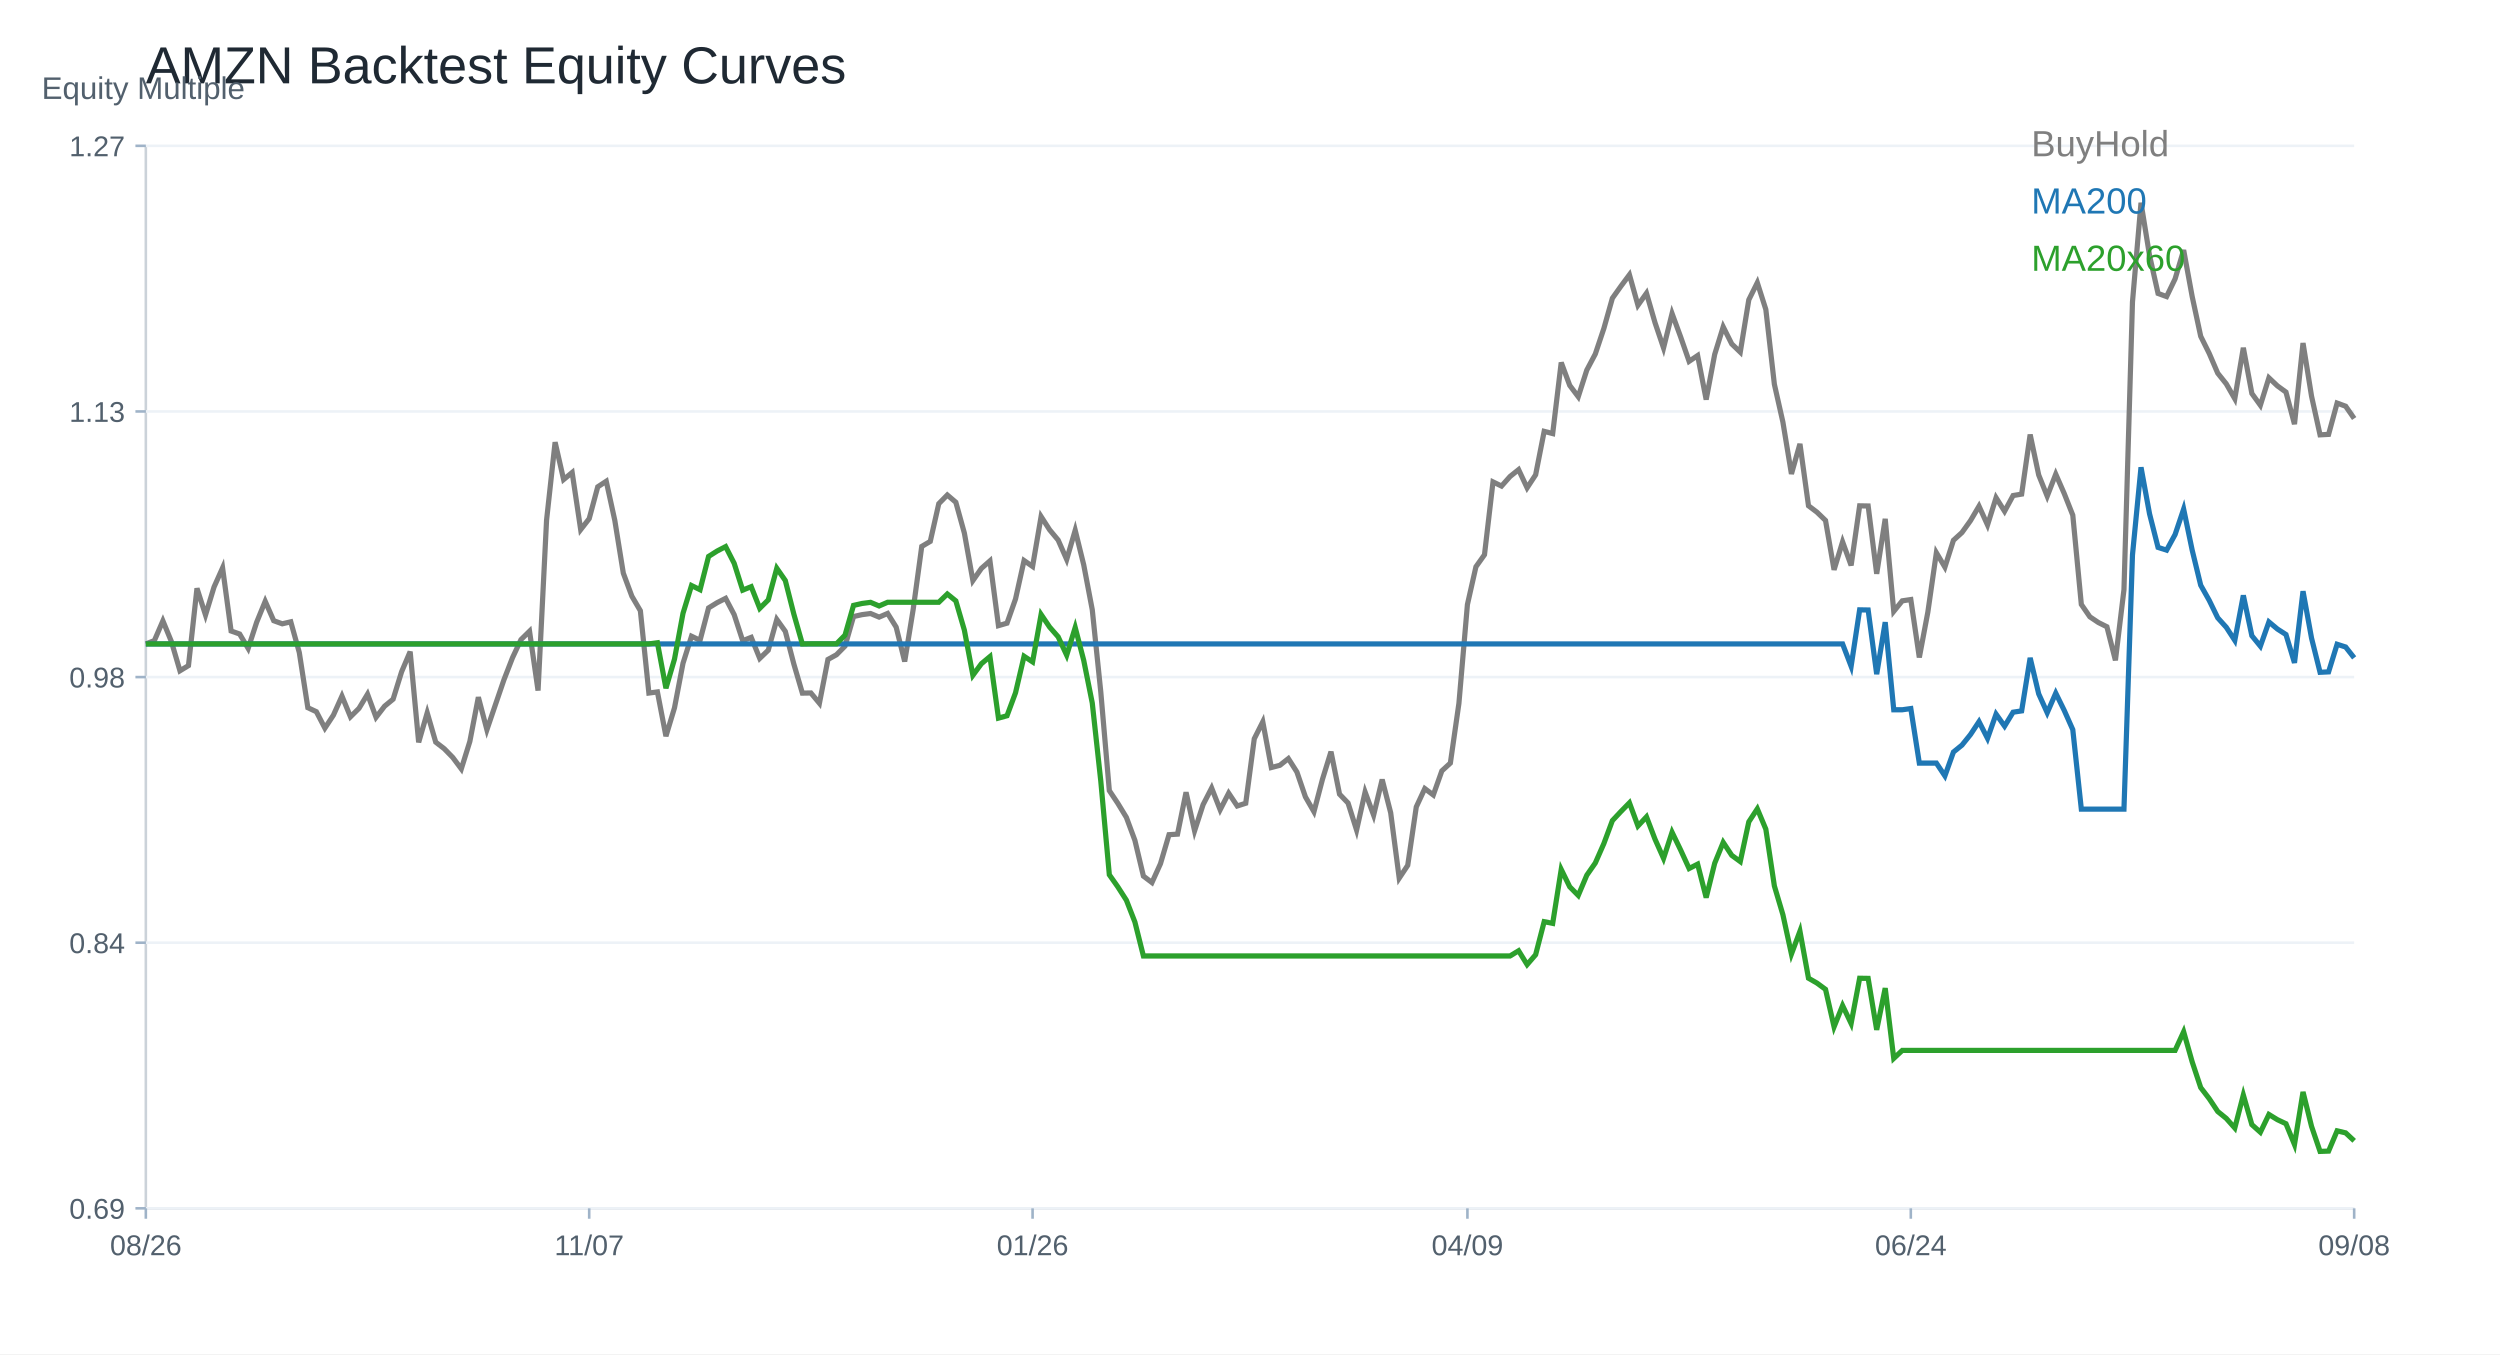
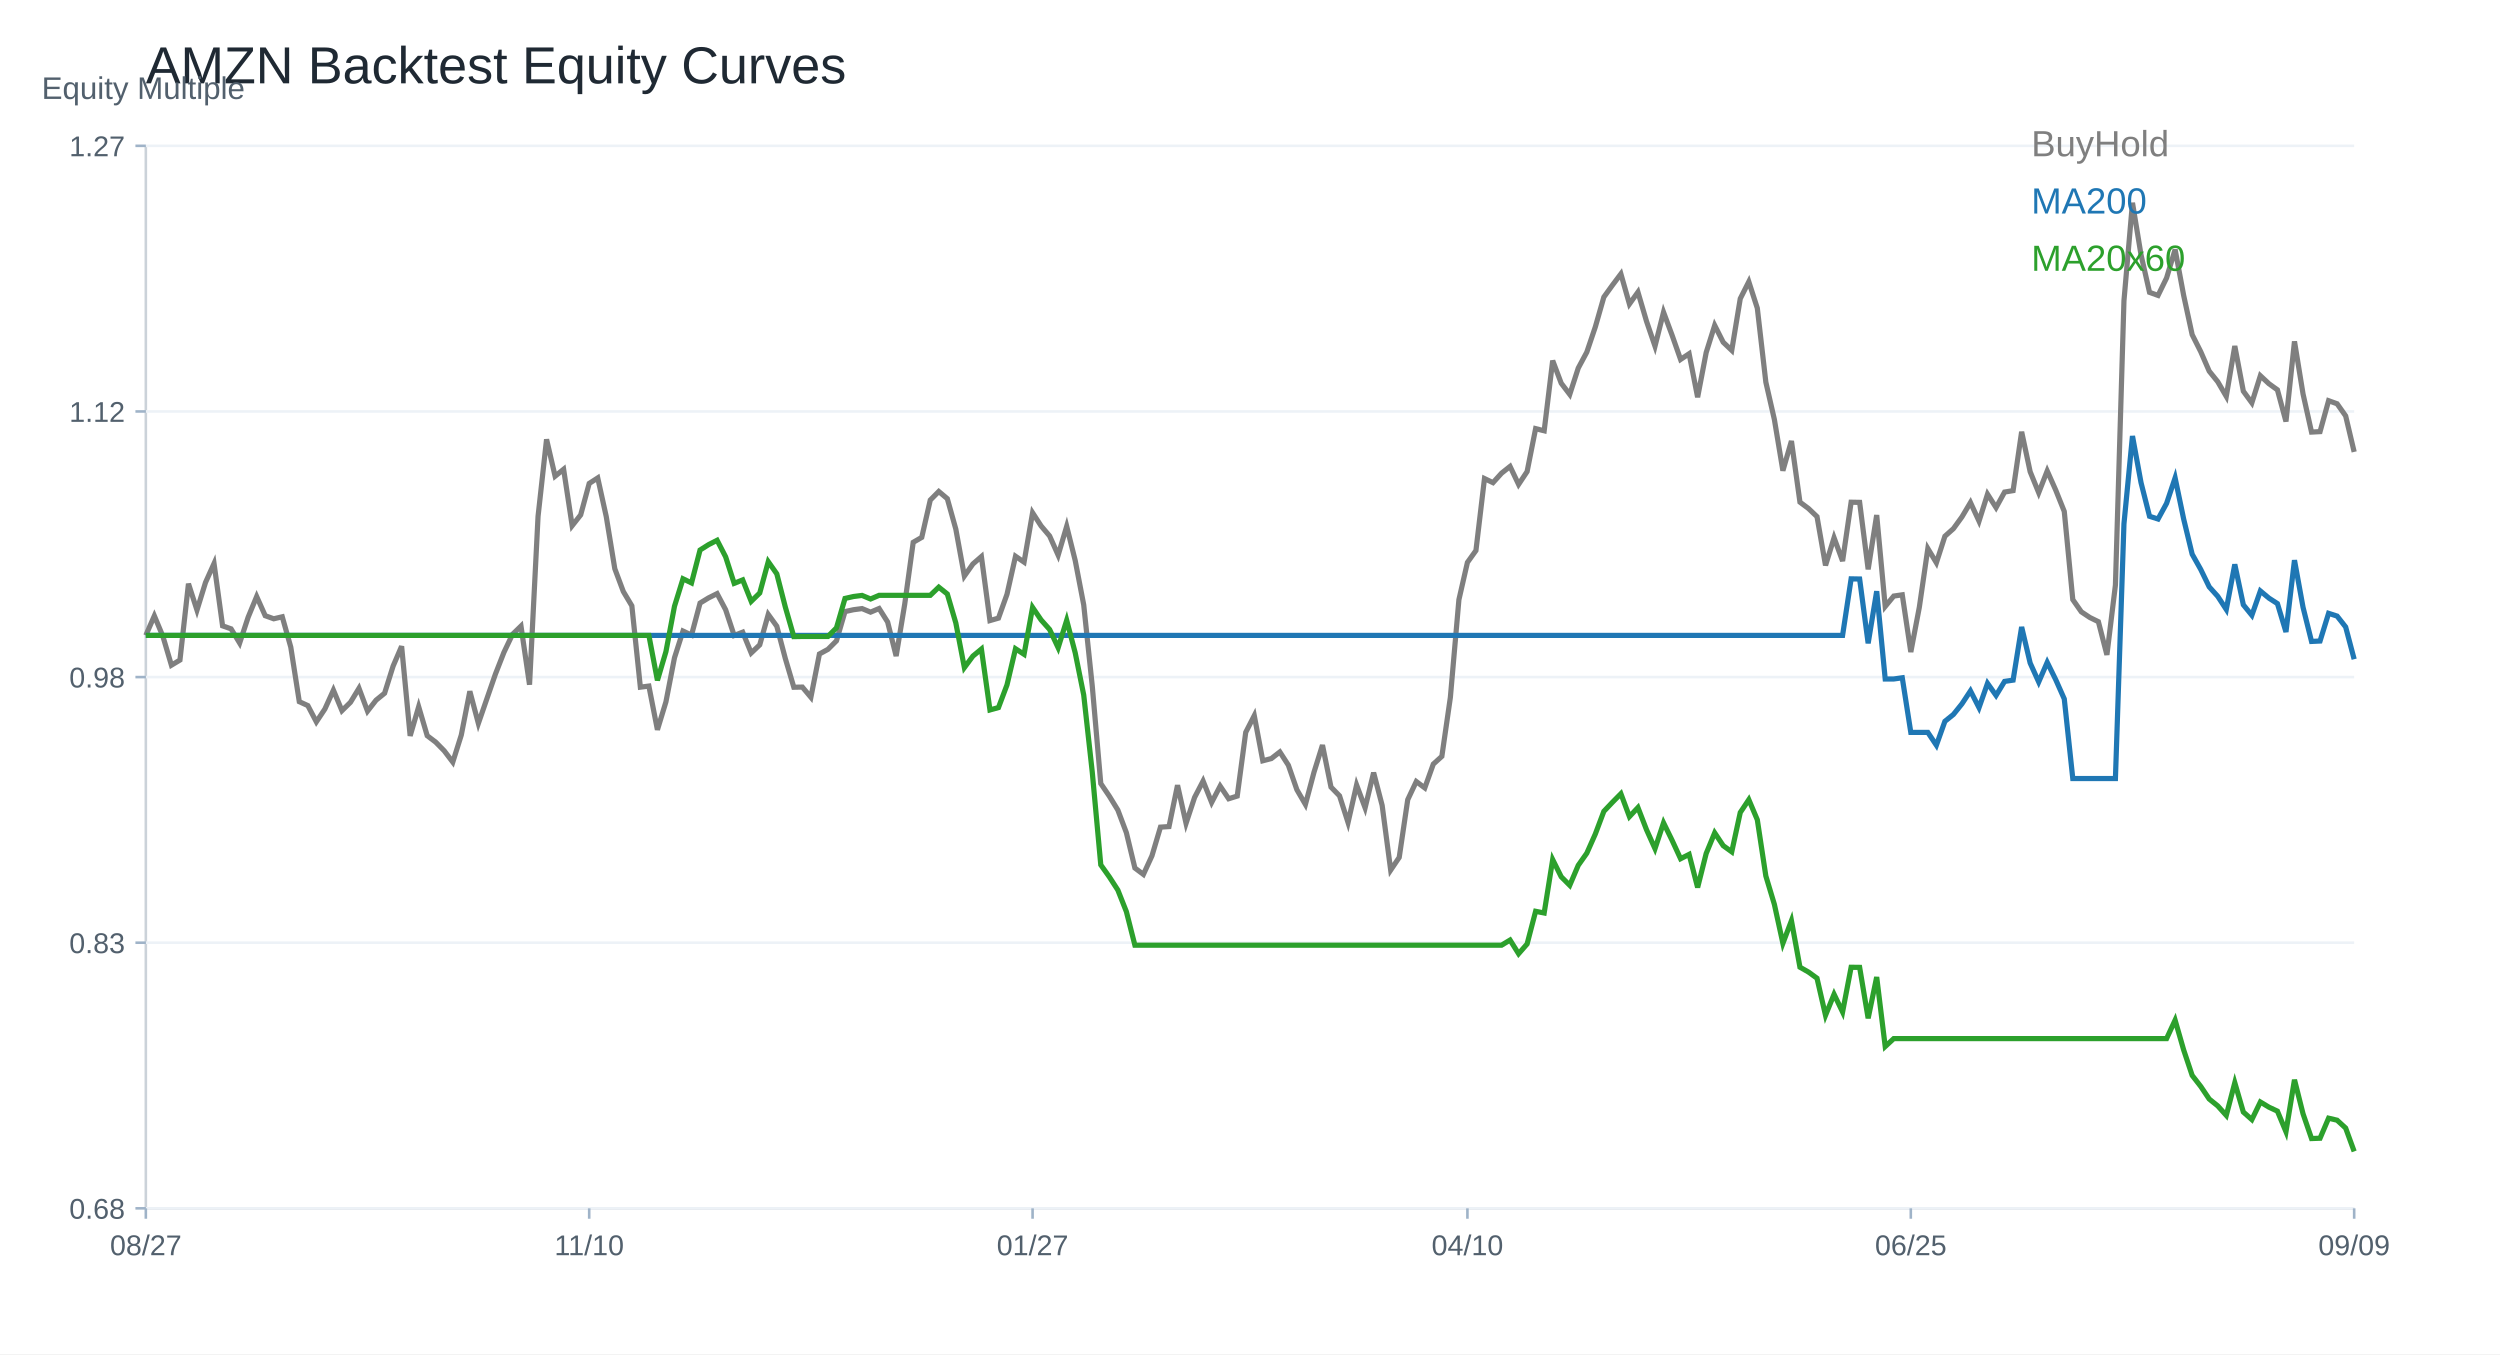
<svg xmlns="http://www.w3.org/2000/svg" width="960" height="520" viewBox="0 0 960 520">
  <rect width="100%" height="100%" fill="white" />
  <text x="56.00" y="32.00" font-size="20" font-family="Arial" fill="#1f2933" text-anchor="start">AMZN Backtest Equity Curves</text>
  <line x1="56" y1="464" x2="904" y2="464" stroke="#cbd2d9" />
  <line x1="56" y1="56" x2="56" y2="464" stroke="#cbd2d9" />
  <text x="16.00" y="38.00" font-size="12" font-family="Arial" fill="#52606d" text-anchor="start">Equity Multiple</text>
  <line x1="56" y1="464.00" x2="904" y2="464.00" stroke="#edf2f7" />
  <line x1="52" y1="464.00" x2="56" y2="464.00" stroke="#9fb3c8" />
-   <text x="48.00" y="468.00" font-size="11" font-family="Arial" fill="#52606d" text-anchor="end">0.69</text>
+   <text x="48.00" y="468.00" font-size="11" font-family="Arial" fill="#52606d" text-anchor="end">0.68</text>
  <line x1="56" y1="362.00" x2="904" y2="362.00" stroke="#edf2f7" />
  <line x1="52" y1="362.00" x2="56" y2="362.00" stroke="#9fb3c8" />
-   <text x="48.00" y="366.00" font-size="11" font-family="Arial" fill="#52606d" text-anchor="end">0.84</text>
+   <text x="48.00" y="366.00" font-size="11" font-family="Arial" fill="#52606d" text-anchor="end">0.83</text>
  <line x1="56" y1="260.00" x2="904" y2="260.00" stroke="#edf2f7" />
  <line x1="52" y1="260.00" x2="56" y2="260.00" stroke="#9fb3c8" />
  <text x="48.00" y="264.00" font-size="11" font-family="Arial" fill="#52606d" text-anchor="end">0.98</text>
  <line x1="56" y1="158.00" x2="904" y2="158.00" stroke="#edf2f7" />
  <line x1="52" y1="158.00" x2="56" y2="158.00" stroke="#9fb3c8" />
-   <text x="48.00" y="162.00" font-size="11" font-family="Arial" fill="#52606d" text-anchor="end">1.13</text>
+   <text x="48.00" y="162.00" font-size="11" font-family="Arial" fill="#52606d" text-anchor="end">1.12</text>
  <line x1="56" y1="56.00" x2="904" y2="56.00" stroke="#edf2f7" />
  <line x1="52" y1="56.00" x2="56" y2="56.00" stroke="#9fb3c8" />
  <text x="48.00" y="60.00" font-size="11" font-family="Arial" fill="#52606d" text-anchor="end">1.27</text>
  <line x1="56.00" y1="464" x2="56.00" y2="468" stroke="#9fb3c8" />
-   <text x="56.00" y="482.00" font-size="11" font-family="Arial" fill="#52606d" text-anchor="middle">08/26</text>
+   <text x="56.00" y="482.00" font-size="11" font-family="Arial" fill="#52606d" text-anchor="middle">08/27</text>
  <line x1="226.25" y1="464" x2="226.25" y2="468" stroke="#9fb3c8" />
-   <text x="226.25" y="482.00" font-size="11" font-family="Arial" fill="#52606d" text-anchor="middle">11/07</text>
+   <text x="226.25" y="482.00" font-size="11" font-family="Arial" fill="#52606d" text-anchor="middle">11/10</text>
  <line x1="396.51" y1="464" x2="396.51" y2="468" stroke="#9fb3c8" />
-   <text x="396.51" y="482.00" font-size="11" font-family="Arial" fill="#52606d" text-anchor="middle">01/26</text>
+   <text x="396.51" y="482.00" font-size="11" font-family="Arial" fill="#52606d" text-anchor="middle">01/27</text>
  <line x1="563.49" y1="464" x2="563.49" y2="468" stroke="#9fb3c8" />
-   <text x="563.49" y="482.00" font-size="11" font-family="Arial" fill="#52606d" text-anchor="middle">04/09</text>
+   <text x="563.49" y="482.00" font-size="11" font-family="Arial" fill="#52606d" text-anchor="middle">04/10</text>
  <line x1="733.75" y1="464" x2="733.75" y2="468" stroke="#9fb3c8" />
-   <text x="733.75" y="482.00" font-size="11" font-family="Arial" fill="#52606d" text-anchor="middle">06/24</text>
+   <text x="733.75" y="482.00" font-size="11" font-family="Arial" fill="#52606d" text-anchor="middle">06/25</text>
  <line x1="904.00" y1="464" x2="904.00" y2="468" stroke="#9fb3c8" />
-   <text x="904.00" y="482.00" font-size="11" font-family="Arial" fill="#52606d" text-anchor="middle">09/08</text>
-   <polyline fill="none" stroke="#7f7f7f" stroke-width="2" points="56.00,247.26 59.27,246.00 62.55,238.41 65.82,246.37 69.10,257.58 72.37,255.59 75.64,225.91 78.92,236.17 82.19,225.42 85.47,218.07 88.74,242.30 92.02,243.46 95.29,248.98 98.56,238.93 101.84,230.90 105.11,238.35 108.39,239.54 111.66,238.78 114.93,250.57 118.21,271.76 121.48,273.29 124.76,279.60 128.03,274.61 131.31,267.29 134.58,275.25 137.85,272.01 141.13,266.56 144.40,275.44 147.68,271.18 150.95,268.49 154.22,257.95 157.50,250.23 160.77,285.06 164.05,273.72 167.32,284.99 170.59,287.51 173.87,290.87 177.14,295.25 180.42,284.72 183.69,267.72 186.97,280.22 190.24,270.60 193.51,261.04 196.79,252.59 200.06,245.61 203.34,242.39 206.61,265.18 209.88,199.76 213.16,169.80 216.43,184.14 219.71,181.44 222.98,203.37 226.25,199.17 229.53,186.95 232.80,184.81 236.08,199.82 239.35,220.09 242.63,228.94 245.90,234.52 249.17,266.13 252.45,265.70 255.72,282.70 259.00,271.82 262.27,254.70 265.54,244.32 268.82,245.88 272.09,233.45 275.37,231.43 278.64,229.77 281.92,236.02 285.19,246.04 288.46,244.75 291.74,252.83 295.01,249.68 298.29,237.86 301.56,242.45 304.83,254.98 308.11,266.16 311.38,266.10 314.66,270.05 317.93,253.23 321.20,251.43 324.48,248.12 327.75,236.75 331.03,236.02 334.30,235.59 337.58,236.97 340.85,235.56 344.12,240.80 347.40,254.03 350.67,233.94 353.95,209.83 357.22,207.90 360.49,193.42 363.77,190.08 367.04,192.87 370.32,204.72 373.59,222.94 376.86,218.26 380.14,215.38 383.41,240.25 386.69,239.30 389.96,230.02 393.24,215.25 396.51,217.52 399.78,198.35 403.06,203.46 406.33,207.38 409.61,214.83 412.88,203.62 416.15,216.91 419.43,234.15 422.70,265.70 425.98,303.59 429.25,308.49 432.53,313.88 435.80,322.70 439.07,336.42 442.35,338.90 445.62,331.67 448.90,320.52 452.17,320.31 455.44,304.23 458.72,319.05 461.99,308.98 465.27,302.60 468.54,310.94 471.81,304.57 475.09,309.50 478.36,308.45 481.64,283.68 484.91,277.18 488.19,294.73 491.46,293.88 494.73,291.30 498.01,296.45 501.28,306.00 504.56,311.70 507.83,299.24 511.10,288.64 514.38,304.96 517.65,308.36 520.93,318.75 524.20,304.14 527.47,313.02 530.75,299.33 534.02,312.10 537.30,337.21 540.57,332.28 543.85,309.86 547.12,302.82 550.39,305.27 553.67,296.02 556.94,293.02 560.22,270.11 563.49,232.13 566.76,217.64 570.04,213.02 573.31,185.05 576.59,186.65 579.86,182.97 583.14,180.34 586.41,187.32 589.68,182.33 592.96,165.64 596.23,166.49 599.51,139.20 602.78,148.00 606.05,152.34 609.33,142.11 612.60,135.93 615.88,126.13 619.15,114.52 622.42,109.92 625.70,105.51 628.97,117.21 632.25,112.59 635.52,123.89 638.80,133.60 642.07,120.40 645.34,129.31 648.62,138.75 651.89,136.54 655.17,153.45 658.44,136.08 661.71,125.51 664.99,132.07 668.26,135.22 671.54,115.13 674.81,108.55 678.08,118.84 681.36,147.57 684.63,162.08 687.91,181.99 691.18,170.45 694.46,194.21 697.73,196.69 701.00,199.85 704.28,218.81 707.55,208.06 710.83,217.12 714.10,194.24 717.37,194.30 720.65,220.34 723.92,199.24 727.20,234.76 730.47,230.72 733.75,230.23 737.02,252.47 740.29,235.07 743.57,212.25 746.84,217.77 750.12,207.47 753.39,204.50 756.66,199.94 759.94,194.37 763.21,201.59 766.49,191.12 769.76,196.33 773.03,190.29 776.31,189.74 779.58,166.86 782.86,182.39 786.13,190.54 789.41,182.08 792.68,189.56 795.95,197.83 799.23,232.10 802.50,236.85 805.78,239.05 809.05,240.68 812.32,253.57 815.60,226.46 818.87,115.96 822.15,77.86 825.42,98.07 828.69,112.68 831.97,113.88 835.24,107.08 838.52,96.02 841.79,113.84 845.07,129.13 848.34,135.71 851.61,143.31 854.89,147.41 858.16,153.11 861.44,133.54 864.71,151.09 867.98,155.62 871.26,145.09 874.53,148.18 877.81,150.57 881.08,162.88 884.36,131.73 887.63,152.13 890.90,166.98 894.18,166.80 897.45,154.79 900.73,155.99 904.00,160.71" />
+   <text x="904.00" y="482.00" font-size="11" font-family="Arial" fill="#52606d" text-anchor="middle">09/09</text>
+   <polyline fill="none" stroke="#7f7f7f" stroke-width="2" points="56.00,243.99 59.27,236.49 62.55,244.35 65.82,255.43 69.10,253.46 72.37,224.14 75.64,234.28 78.92,223.66 82.19,216.39 85.47,240.33 88.74,241.48 92.02,246.93 95.29,237.00 98.56,229.07 101.84,236.43 105.11,237.61 108.39,236.85 111.66,248.50 114.93,269.44 118.21,270.95 121.48,277.19 124.76,272.25 128.03,265.02 131.31,272.89 134.58,269.68 137.85,264.30 141.13,273.07 144.40,268.87 147.68,266.20 150.95,255.79 154.22,248.17 157.50,282.57 160.77,271.38 164.05,282.51 167.32,284.99 170.59,288.32 173.87,292.65 177.14,282.24 180.42,265.45 183.69,277.79 186.97,268.29 190.24,258.85 193.51,250.50 196.79,243.60 200.06,240.42 203.34,262.93 206.61,198.30 209.88,168.70 213.16,182.86 216.43,180.20 219.71,201.87 222.98,197.72 226.25,185.65 229.53,183.53 232.80,198.36 236.08,218.39 239.35,227.14 242.63,232.64 245.90,263.87 249.17,263.45 252.45,280.24 255.72,269.50 259.00,252.58 262.27,242.33 265.54,243.87 268.82,231.58 272.09,229.59 275.37,227.95 278.64,234.13 281.92,244.02 285.19,242.75 288.46,250.74 291.74,247.62 295.01,235.94 298.29,240.48 301.56,252.86 304.83,263.90 308.11,263.84 311.38,267.75 314.66,251.13 317.93,249.35 321.20,246.08 324.48,234.85 327.75,234.13 331.03,233.70 334.30,235.06 337.58,233.67 340.85,238.85 344.12,251.92 347.40,232.07 350.67,208.25 353.95,206.35 357.22,192.03 360.49,188.73 363.77,191.49 367.04,203.20 370.32,221.20 373.59,216.57 376.86,213.73 380.14,238.30 383.41,237.36 386.69,228.19 389.96,213.61 393.24,215.85 396.51,196.90 399.78,201.96 403.06,205.83 406.33,213.18 409.61,202.11 412.88,215.24 416.15,232.28 419.43,263.45 422.70,300.88 425.98,305.72 429.25,311.05 432.53,319.76 435.80,333.32 439.07,335.77 442.35,328.63 445.62,317.62 448.90,317.40 452.17,301.52 455.44,316.16 458.72,306.21 461.99,299.91 465.27,308.14 468.54,301.85 471.81,306.72 475.09,305.69 478.36,281.21 481.64,274.80 484.91,292.14 488.19,291.29 491.46,288.75 494.73,293.83 498.01,303.27 501.28,308.90 504.56,296.58 507.83,286.11 511.10,302.24 514.38,305.60 517.65,315.86 520.93,301.43 524.20,310.20 527.47,296.68 530.75,309.29 534.02,334.11 537.30,329.24 540.57,307.08 543.85,300.12 547.12,302.55 550.39,293.41 553.67,290.44 556.94,267.81 560.22,230.28 563.49,215.97 566.76,211.40 570.04,183.77 573.31,185.34 576.59,181.71 579.86,179.11 583.14,186.01 586.41,181.08 589.68,164.59 592.96,165.43 596.23,138.47 599.51,147.16 602.78,151.45 606.05,141.34 609.33,135.23 612.60,125.55 615.88,114.08 619.15,109.54 622.42,105.18 625.70,116.74 628.97,112.17 632.25,123.34 635.52,132.93 638.80,119.89 642.07,128.70 645.34,138.02 648.62,135.84 651.89,152.54 655.17,135.38 658.44,124.94 661.71,131.42 664.99,134.54 668.26,114.68 671.54,108.18 674.81,118.35 678.08,146.73 681.36,161.08 684.63,180.74 687.91,169.34 691.18,192.82 694.46,195.27 697.73,198.39 701.00,217.12 704.28,206.50 707.55,215.45 710.83,192.85 714.10,192.91 717.37,218.63 720.65,197.78 723.92,232.88 727.20,228.89 730.47,228.41 733.75,250.38 737.02,233.19 740.29,210.64 743.57,216.09 746.84,205.92 750.12,202.99 753.39,198.48 756.66,192.97 759.94,200.11 763.21,189.76 766.49,194.91 769.76,188.95 773.03,188.40 776.31,165.80 779.58,181.14 782.86,189.19 786.13,180.84 789.41,188.22 792.68,196.39 795.95,230.25 799.23,234.94 802.50,237.12 805.78,238.73 809.05,251.47 812.32,224.68 815.60,115.50 818.87,77.86 822.15,97.83 825.42,112.26 828.69,113.44 831.97,106.73 835.24,95.80 838.52,113.41 841.79,128.51 845.07,135.02 848.34,142.53 851.61,146.58 854.89,152.21 858.16,132.87 861.44,150.21 864.71,154.69 867.98,144.28 871.26,147.34 874.53,149.70 877.81,161.86 881.08,131.09 884.36,151.24 887.63,165.92 890.90,165.74 894.18,153.87 897.45,155.05 900.73,159.71 904.00,173.54" />
  <text x="780.00" y="60.00" font-size="14" font-family="Arial" fill="#7f7f7f" text-anchor="start">BuyHold</text>
-   <polyline fill="none" stroke="#1f77b4" stroke-width="2" points="56.00,247.26 59.27,247.26 62.55,247.26 65.82,247.26 69.10,247.26 72.37,247.26 75.64,247.26 78.92,247.26 82.19,247.26 85.47,247.26 88.74,247.26 92.02,247.26 95.29,247.26 98.56,247.26 101.84,247.26 105.11,247.26 108.39,247.26 111.66,247.26 114.93,247.26 118.21,247.26 121.48,247.26 124.76,247.26 128.03,247.26 131.31,247.26 134.58,247.26 137.85,247.26 141.13,247.26 144.40,247.26 147.68,247.26 150.95,247.26 154.22,247.26 157.50,247.26 160.77,247.26 164.05,247.26 167.32,247.26 170.59,247.26 173.87,247.26 177.14,247.26 180.42,247.26 183.69,247.26 186.97,247.26 190.24,247.26 193.51,247.26 196.79,247.26 200.06,247.26 203.34,247.26 206.61,247.26 209.88,247.26 213.16,247.26 216.43,247.26 219.71,247.26 222.98,247.26 226.25,247.26 229.53,247.26 232.80,247.26 236.08,247.26 239.35,247.26 242.63,247.26 245.90,247.26 249.17,247.26 252.45,247.26 255.72,247.26 259.00,247.26 262.27,247.26 265.54,247.26 268.82,247.26 272.09,247.26 275.37,247.26 278.64,247.26 281.92,247.26 285.19,247.26 288.46,247.26 291.74,247.26 295.01,247.26 298.29,247.26 301.56,247.26 304.83,247.26 308.11,247.26 311.38,247.26 314.66,247.26 317.93,247.26 321.20,247.26 324.48,247.26 327.75,247.26 331.03,247.26 334.30,247.26 337.58,247.26 340.85,247.26 344.12,247.26 347.40,247.26 350.67,247.26 353.95,247.26 357.22,247.26 360.49,247.26 363.77,247.26 367.04,247.26 370.32,247.26 373.59,247.26 376.86,247.26 380.14,247.26 383.41,247.26 386.69,247.26 389.96,247.26 393.24,247.26 396.51,247.26 399.78,247.26 403.06,247.26 406.33,247.26 409.61,247.26 412.88,247.26 416.15,247.26 419.43,247.26 422.70,247.26 425.98,247.26 429.25,247.26 432.53,247.26 435.80,247.26 439.07,247.26 442.35,247.26 445.62,247.26 448.90,247.26 452.17,247.26 455.44,247.26 458.72,247.26 461.99,247.26 465.27,247.26 468.54,247.26 471.81,247.26 475.09,247.26 478.36,247.26 481.64,247.26 484.91,247.26 488.19,247.26 491.46,247.26 494.73,247.26 498.01,247.26 501.28,247.26 504.56,247.26 507.83,247.26 511.10,247.26 514.38,247.26 517.65,247.26 520.93,247.26 524.20,247.26 527.47,247.26 530.75,247.26 534.02,247.26 537.30,247.26 540.57,247.26 543.85,247.26 547.12,247.26 550.39,247.26 553.67,247.26 556.94,247.26 560.22,247.26 563.49,247.26 566.76,247.26 570.04,247.26 573.31,247.26 576.59,247.26 579.86,247.26 583.14,247.26 586.41,247.26 589.68,247.26 592.96,247.26 596.23,247.26 599.51,247.26 602.78,247.26 606.05,247.26 609.33,247.26 612.60,247.26 615.88,247.26 619.15,247.26 622.42,247.26 625.70,247.26 628.97,247.26 632.25,247.26 635.52,247.26 638.80,247.26 642.07,247.26 645.34,247.26 648.62,247.26 651.89,247.26 655.17,247.26 658.44,247.26 661.71,247.26 664.99,247.26 668.26,247.26 671.54,247.26 674.81,247.26 678.08,247.26 681.36,247.26 684.63,247.26 687.91,247.26 691.18,247.26 694.46,247.26 697.73,247.26 701.00,247.26 704.28,247.26 707.55,247.26 710.83,255.85 714.10,234.18 717.37,234.24 720.65,258.89 723.92,238.91 727.20,272.55 730.47,272.55 733.75,272.09 737.02,293.03 740.29,293.03 743.57,293.03 746.84,297.94 750.12,288.78 753.39,286.13 756.66,282.07 759.94,277.11 763.21,283.54 766.49,274.22 769.76,278.85 773.03,273.48 776.31,272.99 779.58,252.62 782.86,266.45 786.13,273.70 789.41,266.17 792.68,272.83 795.95,280.19 799.23,310.70 802.50,310.70 805.78,310.70 809.05,310.70 812.32,310.70 815.60,310.70 818.87,213.10 822.15,179.44 825.42,197.30 828.69,210.20 831.97,211.26 835.24,205.25 838.52,195.49 841.79,211.23 845.07,224.73 848.34,230.54 851.61,237.25 854.89,240.88 858.16,245.91 861.44,228.62 864.71,244.12 867.98,248.13 871.26,238.82 874.53,241.55 877.81,243.66 881.08,254.54 884.36,227.03 887.63,245.04 890.90,258.16 894.18,258.00 897.45,247.40 900.73,248.45 904.00,252.62" />
+   <polyline fill="none" stroke="#1f77b4" stroke-width="2" points="56.00,243.99 59.27,243.99 62.55,243.99 65.82,243.99 69.10,243.99 72.37,243.99 75.64,243.99 78.92,243.99 82.19,243.99 85.47,243.99 88.74,243.99 92.02,243.99 95.29,243.99 98.56,243.99 101.84,243.99 105.11,243.99 108.39,243.99 111.66,243.99 114.93,243.99 118.21,243.99 121.48,243.99 124.76,243.99 128.03,243.99 131.31,243.99 134.58,243.99 137.85,243.99 141.13,243.99 144.40,243.99 147.68,243.99 150.95,243.99 154.22,243.99 157.50,243.99 160.77,243.99 164.05,243.99 167.32,243.99 170.59,243.99 173.87,243.99 177.14,243.99 180.42,243.99 183.69,243.99 186.97,243.99 190.24,243.99 193.51,243.99 196.79,243.99 200.06,243.99 203.34,243.99 206.61,243.99 209.88,243.99 213.16,243.99 216.43,243.99 219.71,243.99 222.98,243.99 226.25,243.99 229.53,243.99 232.80,243.99 236.08,243.99 239.35,243.99 242.63,243.99 245.90,243.99 249.17,243.99 252.45,243.99 255.72,243.99 259.00,243.99 262.27,243.99 265.54,243.99 268.82,243.99 272.09,243.99 275.37,243.99 278.64,243.99 281.92,243.99 285.19,243.99 288.46,243.99 291.74,243.99 295.01,243.99 298.29,243.99 301.56,243.99 304.83,243.99 308.11,243.99 311.38,243.99 314.66,243.99 317.93,243.99 321.20,243.99 324.48,243.99 327.75,243.99 331.03,243.99 334.30,243.99 337.58,243.99 340.85,243.99 344.12,243.99 347.40,243.99 350.67,243.99 353.95,243.99 357.22,243.99 360.49,243.99 363.77,243.99 367.04,243.99 370.32,243.99 373.59,243.99 376.86,243.99 380.14,243.99 383.41,243.99 386.69,243.99 389.96,243.99 393.24,243.99 396.51,243.99 399.78,243.99 403.06,243.99 406.33,243.99 409.61,243.99 412.88,243.99 416.15,243.99 419.43,243.99 422.70,243.99 425.98,243.99 429.25,243.99 432.53,243.99 435.80,243.99 439.07,243.99 442.35,243.99 445.62,243.99 448.90,243.99 452.17,243.99 455.44,243.99 458.72,243.99 461.99,243.99 465.27,243.99 468.54,243.99 471.81,243.99 475.09,243.99 478.36,243.99 481.64,243.99 484.91,243.99 488.19,243.99 491.46,243.99 494.73,243.99 498.01,243.99 501.28,243.99 504.56,243.99 507.83,243.99 511.10,243.99 514.38,243.99 517.65,243.99 520.93,243.99 524.20,243.99 527.47,243.99 530.75,243.99 534.02,243.99 537.30,243.99 540.57,243.99 543.85,243.99 547.12,243.99 550.39,243.99 553.67,243.99 556.94,243.99 560.22,243.99 563.49,243.99 566.76,243.99 570.04,243.99 573.31,243.99 576.59,243.99 579.86,243.99 583.14,243.99 586.41,243.99 589.68,243.99 592.96,243.99 596.23,243.99 599.51,243.99 602.78,243.99 606.05,243.99 609.33,243.99 612.60,243.99 615.88,243.99 619.15,243.99 622.42,243.99 625.70,243.99 628.97,243.99 632.25,243.99 635.52,243.99 638.80,243.99 642.07,243.99 645.34,243.99 648.62,243.99 651.89,243.99 655.17,243.99 658.44,243.99 661.71,243.99 664.99,243.99 668.26,243.99 671.54,243.99 674.81,243.99 678.08,243.99 681.36,243.99 684.63,243.99 687.91,243.99 691.18,243.99 694.46,243.99 697.73,243.99 701.00,243.99 704.28,243.99 707.55,243.99 710.83,222.28 714.10,222.34 717.37,247.04 720.65,227.02 723.92,260.73 727.20,260.73 730.47,260.27 733.75,281.25 737.02,281.25 740.29,281.25 743.57,286.17 746.84,276.99 750.12,274.34 753.39,270.27 756.66,265.30 759.94,271.74 763.21,262.40 766.49,267.04 769.76,261.66 773.03,261.17 776.31,240.76 779.58,254.61 782.86,261.88 786.13,254.34 789.41,261.01 792.68,268.38 795.95,298.96 799.23,298.96 802.50,298.96 805.78,298.96 809.05,298.96 812.32,298.96 815.60,201.15 818.87,167.43 822.15,185.32 825.42,198.25 828.69,199.31 831.97,193.29 835.24,183.51 838.52,199.28 841.79,212.81 845.07,218.64 848.34,225.36 851.61,228.99 854.89,234.03 858.16,216.71 861.44,232.24 864.71,236.26 867.98,226.93 871.26,229.67 874.53,231.78 877.81,242.68 881.08,215.11 884.36,233.17 887.63,246.31 890.90,246.15 894.18,235.52 897.45,236.58 900.73,240.76 904.00,253.14" />
  <text x="780.00" y="82.00" font-size="14" font-family="Arial" fill="#1f77b4" text-anchor="start">MA200</text>
-   <polyline fill="none" stroke="#2ca02c" stroke-width="2" points="56.00,247.26 59.27,247.26 62.55,247.26 65.82,247.26 69.10,247.26 72.37,247.26 75.64,247.26 78.92,247.26 82.19,247.26 85.47,247.26 88.74,247.26 92.02,247.26 95.29,247.26 98.56,247.26 101.84,247.26 105.11,247.26 108.39,247.26 111.66,247.26 114.93,247.26 118.21,247.26 121.48,247.26 124.76,247.26 128.03,247.26 131.31,247.26 134.58,247.26 137.85,247.26 141.13,247.26 144.40,247.26 147.68,247.26 150.95,247.26 154.22,247.26 157.50,247.26 160.77,247.26 164.05,247.26 167.32,247.26 170.59,247.26 173.87,247.26 177.14,247.26 180.42,247.26 183.69,247.26 186.97,247.26 190.24,247.26 193.51,247.26 196.79,247.26 200.06,247.26 203.34,247.26 206.61,247.26 209.88,247.26 213.16,247.26 216.43,247.26 219.71,247.26 222.98,247.26 226.25,247.26 229.53,247.26 232.80,247.26 236.08,247.26 239.35,247.26 242.63,247.26 245.90,247.26 249.17,247.26 252.45,246.82 255.72,264.29 259.00,253.11 262.27,235.52 265.54,224.85 268.82,226.45 272.09,213.68 275.37,211.60 278.64,209.90 281.92,216.32 285.19,226.61 288.46,225.29 291.74,233.60 295.01,230.36 298.29,218.21 301.56,222.93 304.83,235.80 308.11,247.29 311.38,247.23 314.66,247.23 317.93,247.23 321.20,247.23 324.48,243.90 327.75,232.47 331.03,231.73 334.30,231.30 337.58,232.69 340.85,231.27 344.12,231.27 347.40,231.27 350.67,231.27 353.95,231.27 357.22,231.27 360.49,231.27 363.77,228.10 367.04,230.74 370.32,242.00 373.59,259.31 376.86,254.86 380.14,252.13 383.41,275.75 386.69,274.85 389.96,266.03 393.24,252.01 396.51,254.16 399.78,235.95 403.06,240.81 406.33,244.53 409.61,251.60 412.88,240.96 416.15,253.58 419.43,269.96 422.70,299.92 425.98,335.91 429.25,340.56 432.53,345.68 435.80,354.06 439.07,367.09 442.35,367.09 445.62,367.09 448.90,367.09 452.17,367.09 455.44,367.09 458.72,367.09 461.99,367.09 465.27,367.09 468.54,367.09 471.81,367.09 475.09,367.09 478.36,367.09 481.64,367.09 484.91,367.09 488.19,367.09 491.46,367.09 494.73,367.09 498.01,367.09 501.28,367.09 504.56,367.09 507.83,367.09 511.10,367.09 514.38,367.09 517.65,367.09 520.93,367.09 524.20,367.09 527.47,367.09 530.75,367.09 534.02,367.09 537.30,367.09 540.57,367.09 543.85,367.09 547.12,367.09 550.39,367.09 553.67,367.09 556.94,367.09 560.22,367.09 563.49,367.09 566.76,367.09 570.04,367.09 573.31,367.09 576.59,367.09 579.86,367.09 583.14,365.09 586.41,370.40 589.68,366.61 592.96,353.93 596.23,354.58 599.51,333.86 602.78,340.54 606.05,343.84 609.33,336.07 612.60,331.38 615.88,323.93 619.15,315.12 622.42,311.63 625.70,308.28 628.97,317.17 632.25,313.66 635.52,322.24 638.80,329.61 642.07,319.59 645.34,326.35 648.62,333.51 651.89,331.84 655.17,344.68 658.44,331.49 661.71,323.47 664.99,328.45 668.26,330.84 671.54,315.59 674.81,310.59 678.08,318.40 681.36,340.21 684.63,351.23 687.91,366.35 691.18,357.58 694.46,375.63 697.73,377.51 701.00,379.91 704.28,394.30 707.55,386.14 710.83,393.02 714.10,375.65 717.37,375.70 720.65,395.46 723.92,379.44 727.20,406.42 730.47,403.35 733.75,403.35 737.02,403.35 740.29,403.35 743.57,403.35 746.84,403.35 750.12,403.35 753.39,403.35 756.66,403.35 759.94,403.35 763.21,403.35 766.49,403.35 769.76,403.35 773.03,403.35 776.31,403.35 779.58,403.35 782.86,403.35 786.13,403.35 789.41,403.35 792.68,403.35 795.95,403.35 799.23,403.35 802.50,403.35 805.78,403.35 809.05,403.35 812.32,403.35 815.60,403.35 818.87,403.35 822.15,403.35 825.42,403.35 828.69,403.35 831.97,403.35 835.24,403.35 838.52,396.19 841.79,407.73 845.07,417.63 848.34,421.89 851.61,426.81 854.89,429.47 858.16,433.16 861.44,420.48 864.71,431.85 867.98,434.78 871.26,427.96 874.53,429.96 877.81,431.51 881.08,439.49 884.36,419.31 887.63,432.52 890.90,442.14 894.18,442.02 897.45,434.25 900.73,435.02 904.00,438.08" />
+   <polyline fill="none" stroke="#2ca02c" stroke-width="2" points="56.00,243.99 59.27,243.99 62.55,243.99 65.82,243.99 69.10,243.99 72.37,243.99 75.64,243.99 78.92,243.99 82.19,243.99 85.47,243.99 88.74,243.99 92.02,243.99 95.29,243.99 98.56,243.99 101.84,243.99 105.11,243.99 108.39,243.99 111.66,243.99 114.93,243.99 118.21,243.99 121.48,243.99 124.76,243.99 128.03,243.99 131.31,243.99 134.58,243.99 137.85,243.99 141.13,243.99 144.40,243.99 147.68,243.99 150.95,243.99 154.22,243.99 157.50,243.99 160.77,243.99 164.05,243.99 167.32,243.99 170.59,243.99 173.87,243.99 177.14,243.99 180.42,243.99 183.69,243.99 186.97,243.99 190.24,243.99 193.51,243.99 196.79,243.99 200.06,243.99 203.34,243.99 206.61,243.99 209.88,243.99 213.16,243.99 216.43,243.99 219.71,243.99 222.98,243.99 226.25,243.99 229.53,243.99 232.80,243.99 236.08,243.99 239.35,243.99 242.63,243.99 245.90,243.99 249.17,243.99 252.45,261.27 255.72,250.22 259.00,232.81 262.27,222.26 265.54,223.85 268.82,211.21 272.09,209.15 275.37,207.47 278.64,213.82 281.92,224.00 285.19,222.69 288.46,230.91 291.74,227.71 295.01,215.69 298.29,220.36 301.56,233.09 304.83,244.46 308.11,244.40 311.38,244.40 314.66,244.40 317.93,244.40 321.20,241.10 324.48,229.80 327.75,229.06 331.03,228.64 334.30,230.01 337.58,228.61 340.85,228.61 344.12,228.61 347.40,228.61 350.67,228.61 353.95,228.61 357.22,228.61 360.49,225.47 363.77,228.09 367.04,239.23 370.32,256.35 373.59,251.94 376.86,249.24 380.14,272.61 383.41,271.71 386.69,262.99 389.96,249.12 393.24,251.25 396.51,233.24 399.78,238.05 403.06,241.73 406.33,248.72 409.61,238.19 412.88,250.68 416.15,266.88 419.43,296.52 422.70,332.11 425.98,336.72 429.25,341.78 432.53,350.07 435.80,362.96 439.07,362.96 442.35,362.96 445.62,362.96 448.90,362.96 452.17,362.96 455.44,362.96 458.72,362.96 461.99,362.96 465.27,362.96 468.54,362.96 471.81,362.96 475.09,362.96 478.36,362.96 481.64,362.96 484.91,362.96 488.19,362.96 491.46,362.96 494.73,362.96 498.01,362.96 501.28,362.96 504.56,362.96 507.83,362.96 511.10,362.96 514.38,362.96 517.65,362.96 520.93,362.96 524.20,362.96 527.47,362.96 530.75,362.96 534.02,362.96 537.30,362.96 540.57,362.96 543.85,362.96 547.12,362.96 550.39,362.96 553.67,362.96 556.94,362.96 560.22,362.96 563.49,362.96 566.76,362.96 570.04,362.96 573.31,362.96 576.59,362.96 579.86,360.98 583.14,366.23 586.41,362.48 589.68,349.94 592.96,350.59 596.23,330.09 599.51,336.69 602.78,339.96 606.05,332.28 609.33,327.63 612.60,320.27 615.88,311.55 619.15,308.10 622.42,304.79 625.70,313.58 628.97,310.10 632.25,318.59 635.52,325.88 638.80,315.97 642.07,322.66 645.34,329.75 648.62,328.09 651.89,340.79 655.17,327.75 658.44,319.81 661.71,324.73 664.99,327.10 668.26,312.01 671.54,307.07 674.81,314.80 678.08,336.37 681.36,347.28 684.63,362.23 687.91,353.55 691.18,371.40 694.46,373.27 697.73,375.64 701.00,389.88 704.28,381.80 707.55,388.61 710.83,371.43 714.10,371.47 717.37,391.03 720.65,375.18 723.92,401.86 727.20,398.82 730.47,398.82 733.75,398.82 737.02,398.82 740.29,398.82 743.57,398.82 746.84,398.82 750.12,398.82 753.39,398.82 756.66,398.82 759.94,398.82 763.21,398.82 766.49,398.82 769.76,398.82 773.03,398.82 776.31,398.82 779.58,398.82 782.86,398.82 786.13,398.82 789.41,398.82 792.68,398.82 795.95,398.82 799.23,398.82 802.50,398.82 805.78,398.82 809.05,398.82 812.32,398.82 815.60,398.82 818.87,398.82 822.15,398.82 825.42,398.82 828.69,398.82 831.97,398.82 835.24,391.74 838.52,403.16 841.79,412.95 845.07,417.17 848.34,422.03 851.61,424.66 854.89,428.31 858.16,415.77 861.44,427.02 864.71,429.92 867.98,423.17 871.26,425.15 874.53,426.68 877.81,434.57 881.08,414.62 884.36,427.68 887.63,437.20 890.90,437.08 894.18,429.39 897.45,430.16 900.73,433.18 904.00,442.14" />
  <text x="780.00" y="104.00" font-size="14" font-family="Arial" fill="#2ca02c" text-anchor="start">MA20x60</text>
</svg>
